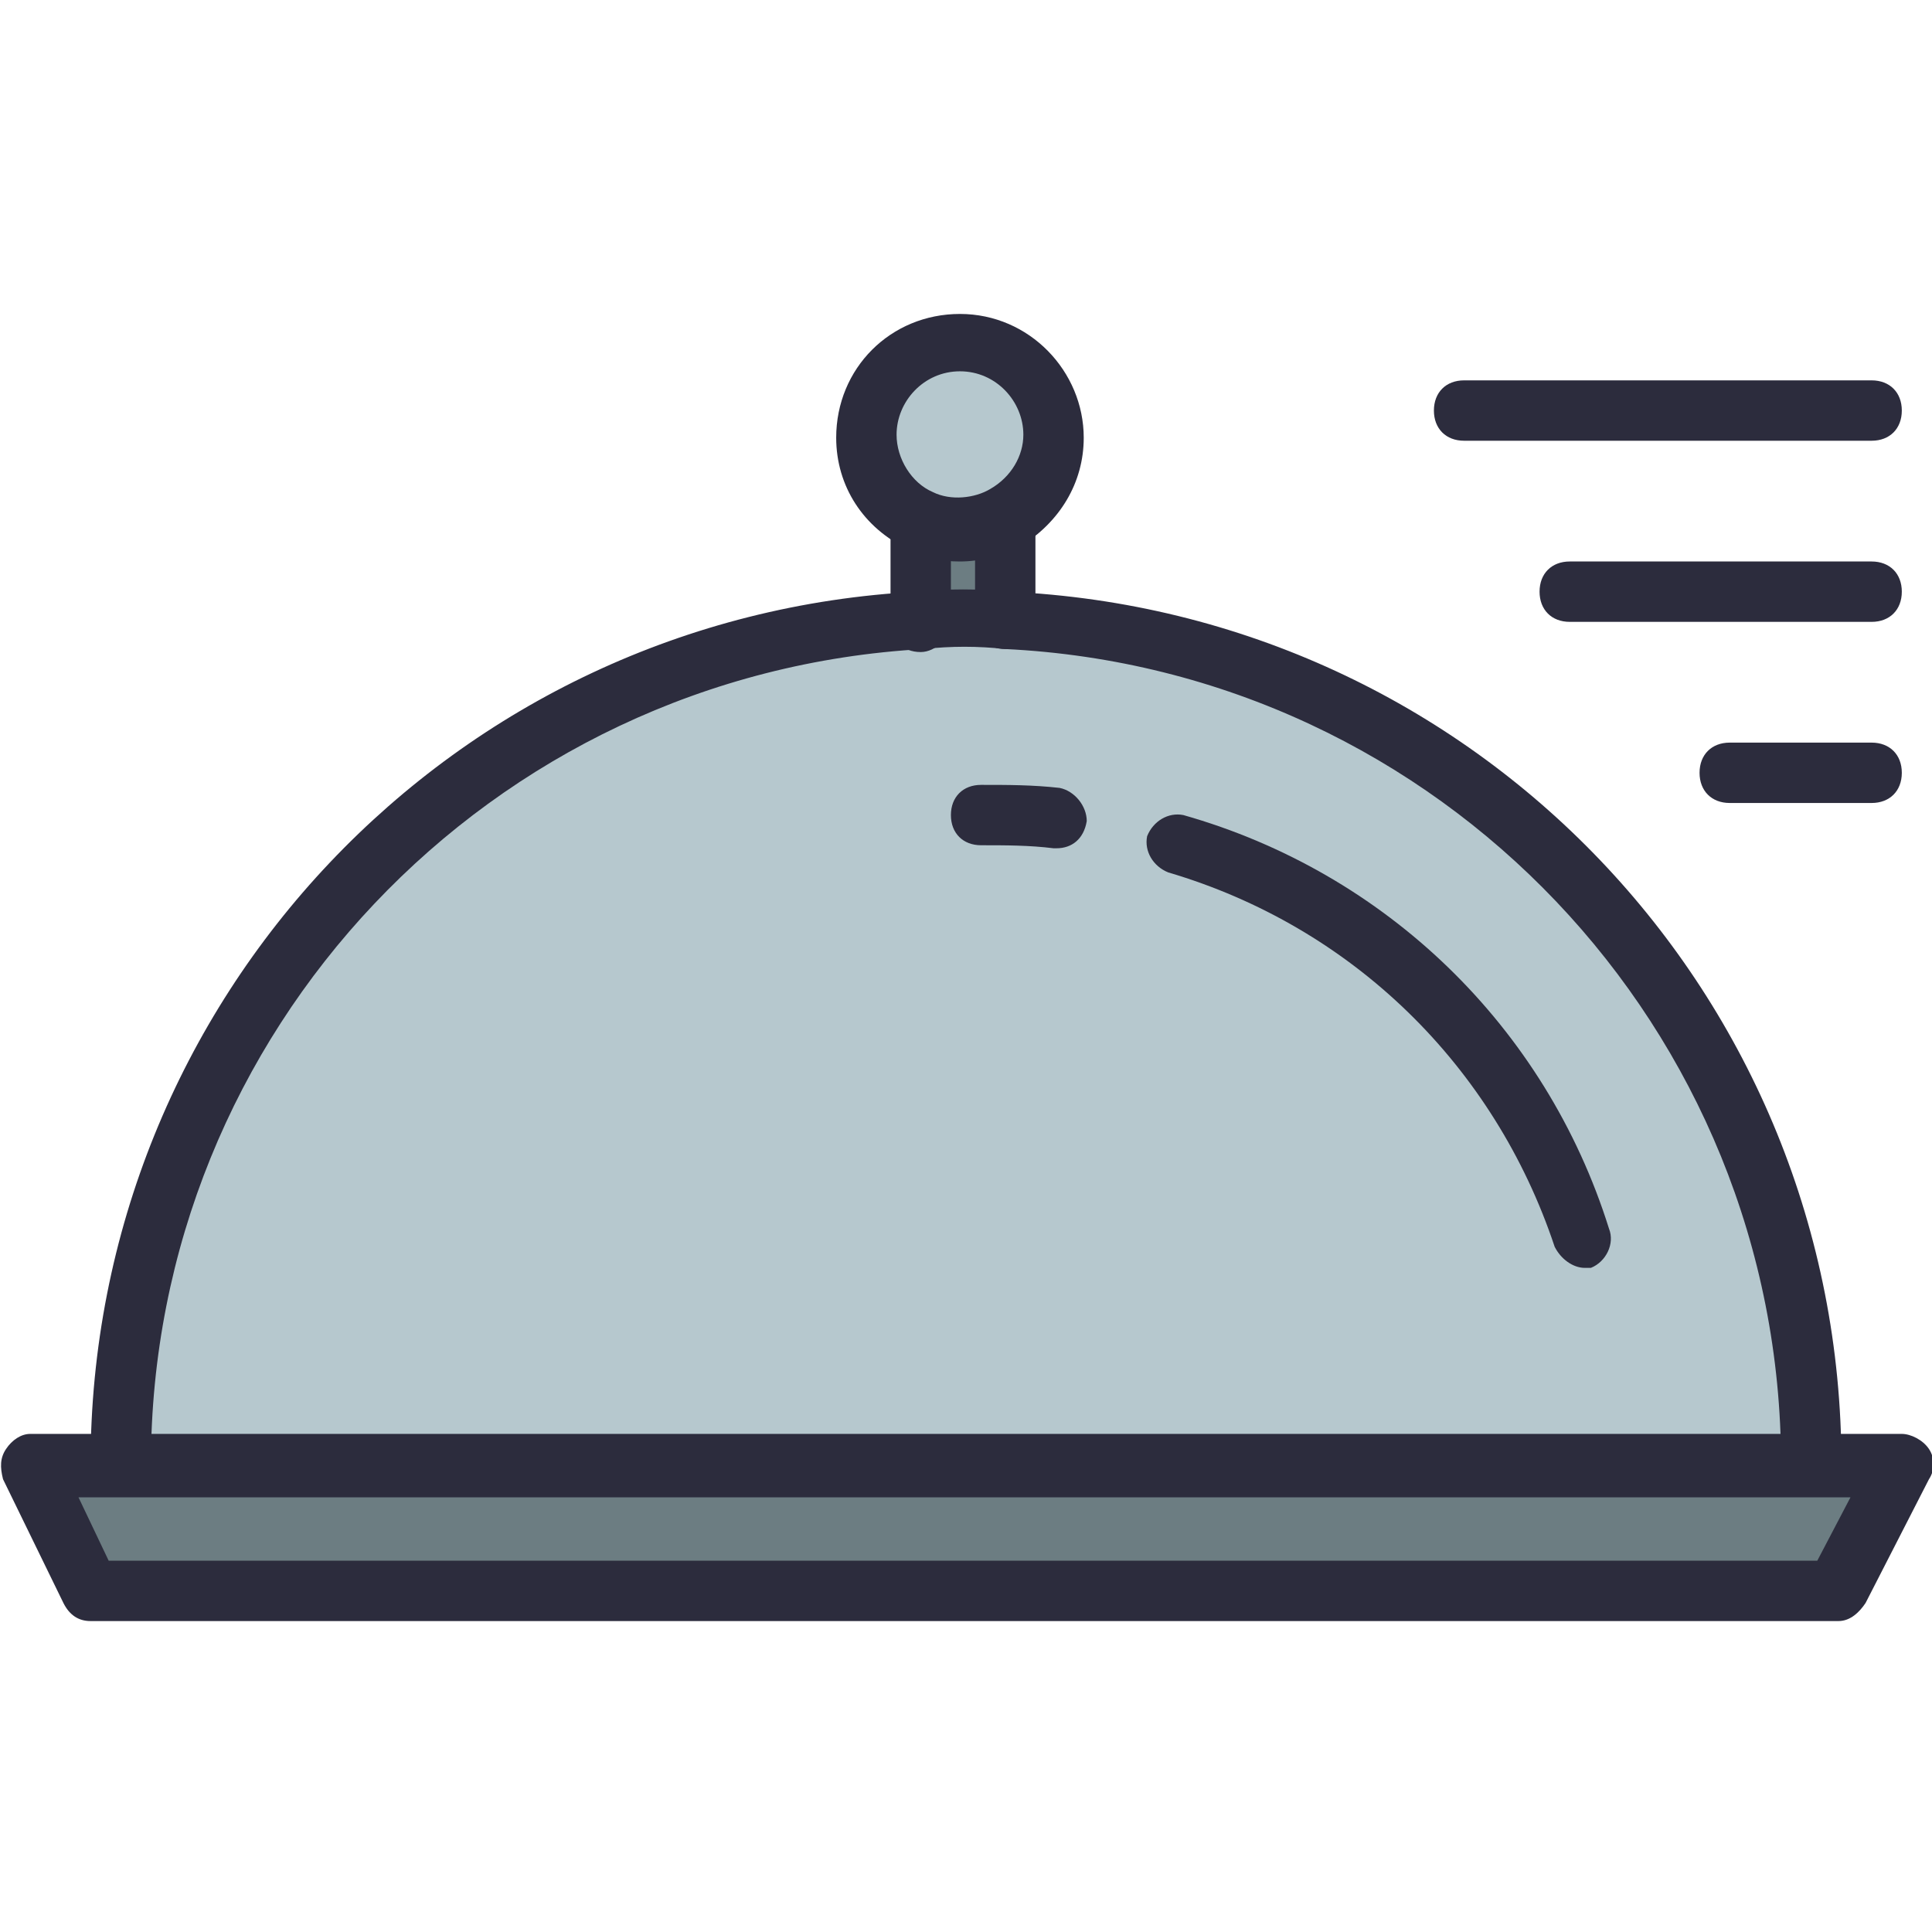
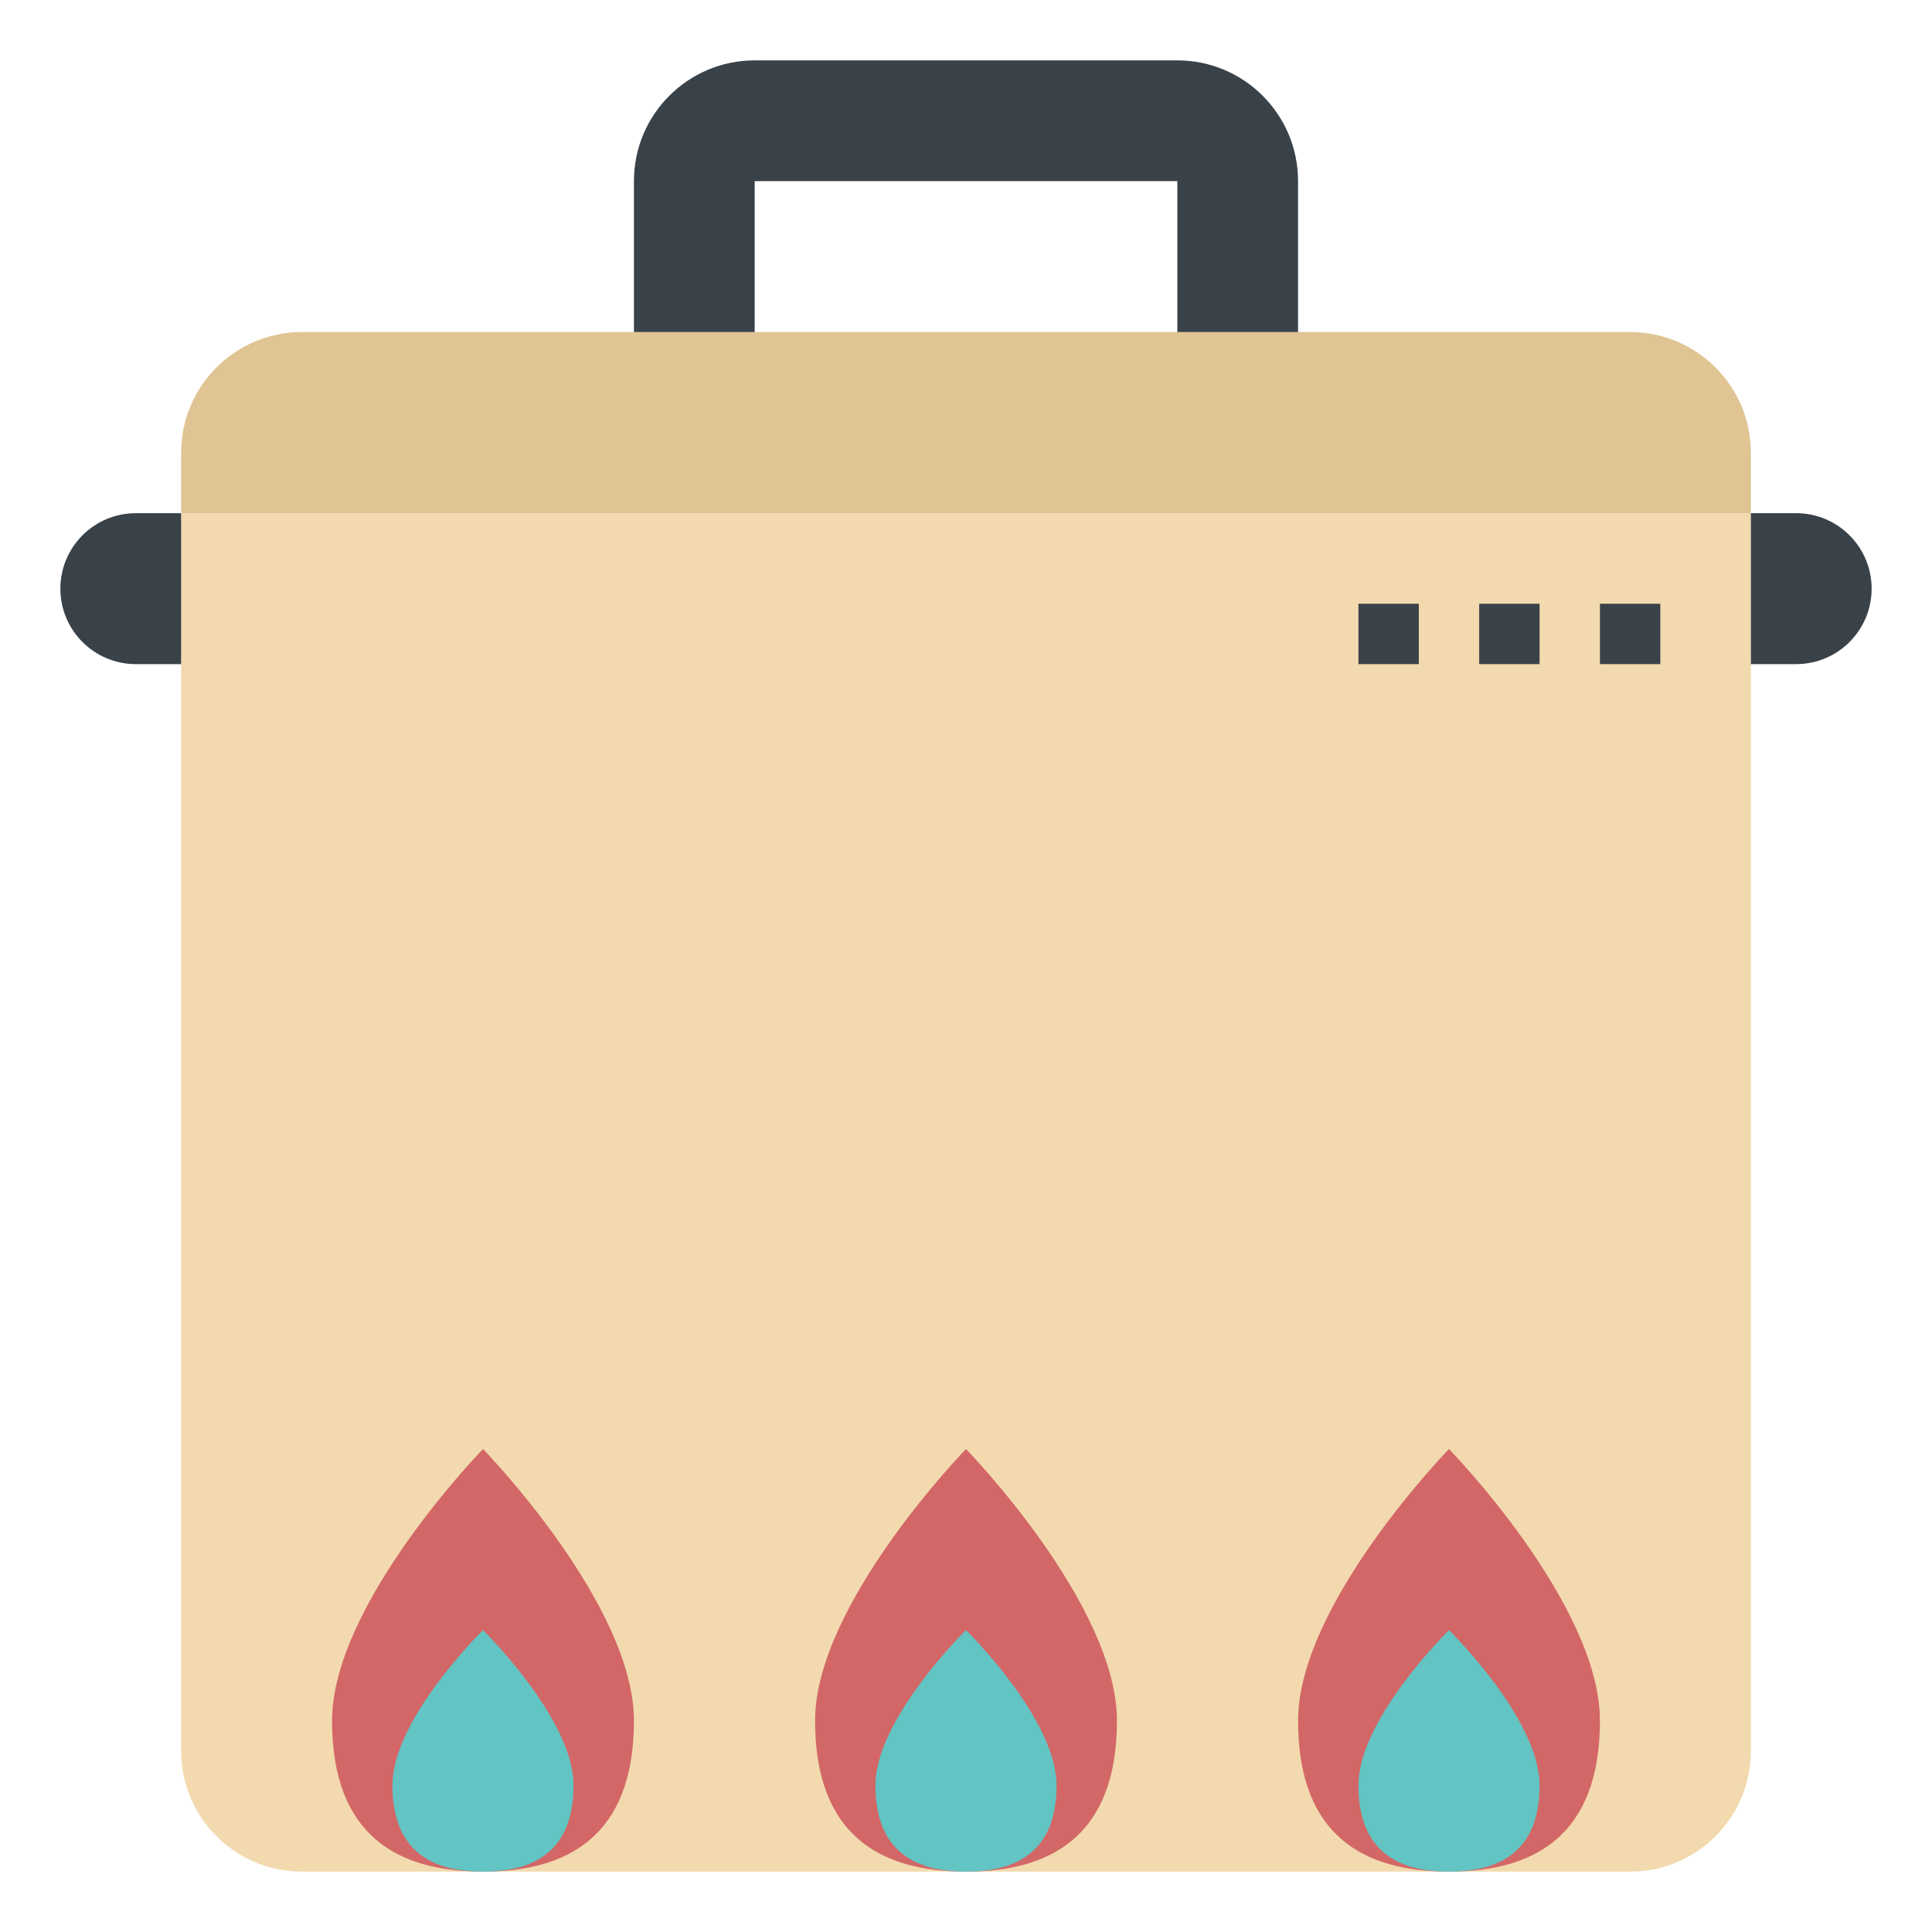
- <svg xmlns="http://www.w3.org/2000/svg" version="1.1" id="Layer_1" x="0px" y="0px" viewBox="0 0 64 64" enable-background="new 0 0 64 64" xml:space="preserve">
-   <g>
-     <g id="XMLID_6_">
-       <g>
-         <g>
-           <g>
-             <path fill="#B6C8CE" d="M30.5,20.6c0.5,0,1,0,1.5,0c0.5,0,0.9,0,1.3,0C48.2,21.2,60,33.5,60,48.5H4C4,33.6,15.7,21.4,30.5,20.6       z" />
-           </g>
-         </g>
-         <g>
-           <g>
-             <polygon fill="#6C7D82" points="60.9,52.7 3,52.7 1,48.5 4,48.5 60,48.5 63,48.5      " />
-           </g>
-         </g>
-         <g>
-           <g>
-             <path fill="#B6C8CE" d="M31.8,11.4c1.7,0,3.1,1.4,3.1,3.1c0,1.2-0.6,2.2-1.6,2.7c-0.5,0.3-1,0.4-1.5,0.4       c-0.5,0-0.9-0.1-1.3-0.3c-1.1-0.5-1.8-1.6-1.8-2.8C28.7,12.8,30.1,11.4,31.8,11.4z" />
-           </g>
-         </g>
-         <g>
-           <g>
-             <path fill="#6C7D82" d="M33.3,20.5L33.3,20.5c-0.4,0-0.9,0-1.3,0c-0.5,0-1,0-1.5,0v0v-3.2c0.4,0.2,0.9,0.3,1.3,0.3       c0.6,0,1.1-0.1,1.5-0.4V20.5z" />
-           </g>
-         </g>
-       </g>
-       <g>
-         <g>
-           <g>
-             <path fill="#2C2C3D" d="M60,49.5c-0.6,0-1-0.4-1-1c0-14.4-11.3-26.3-25.7-27c-0.9-0.1-1.8-0.1-2.7,0C16.2,22.3,5,34.2,5,48.5       c0,0.6-0.4,1-1,1s-1-0.4-1-1c0-15.4,12-28.1,27.4-28.9c1-0.1,2-0.1,3,0C48.9,20.3,61,33,61,48.5C61,49.1,60.6,49.5,60,49.5z" />
-           </g>
-         </g>
-         <g>
-           <g>
-             <path fill="#2C2C3D" d="M60.9,53.7H3c-0.4,0-0.7-0.2-0.9-0.6l-2-4.1C0,48.6,0,48.3,0.2,48c0.2-0.3,0.5-0.5,0.8-0.5h62       c0.3,0,0.7,0.2,0.9,0.5c0.2,0.3,0.2,0.7,0,1l-2.1,4.1C61.6,53.4,61.3,53.7,60.9,53.7z M3.6,51.7h56.6l1.1-2.1H2.6L3.6,51.7z" />
-           </g>
-         </g>
-         <g>
-           <g>
-             <path fill="#2C2C3D" d="M52.5,42c-0.4,0-0.8-0.3-1-0.7c-2-6-6.7-10.6-12.8-12.4c-0.5-0.2-0.8-0.7-0.7-1.2       c0.2-0.5,0.7-0.8,1.2-0.7c6.7,1.9,12,7,14.1,13.7c0.2,0.5-0.1,1.1-0.6,1.3C52.7,42,52.6,42,52.5,42z" />
-           </g>
-         </g>
-         <g>
-           <g>
-             <path fill="#2C2C3D" d="M62,14.6H48.5c-0.6,0-1-0.4-1-1s0.4-1,1-1H62c0.6,0,1,0.4,1,1S62.6,14.6,62,14.6z" />
-           </g>
-         </g>
-         <g>
-           <g>
-             <path fill="#2C2C3D" d="M62,20.6H52c-0.6,0-1-0.4-1-1s0.4-1,1-1h10c0.6,0,1,0.4,1,1S62.6,20.6,62,20.6z" />
-           </g>
-         </g>
-         <g>
-           <g>
-             <path fill="#2C2C3D" d="M62,26.6h-4.7c-0.6,0-1-0.4-1-1s0.4-1,1-1H62c0.6,0,1,0.4,1,1S62.6,26.6,62,26.6z" />
-           </g>
-         </g>
-         <g>
-           <g>
-             <path fill="#2C2C3D" d="M31.8,18.6c-0.6,0-1.2-0.1-1.7-0.4c-1.5-0.7-2.4-2.1-2.4-3.7c0-2.3,1.8-4.1,4.1-4.1       c2.3,0,4.1,1.9,4.1,4.1c0,1.5-0.8,2.8-2.1,3.6C33.2,18.4,32.5,18.6,31.8,18.6z M31.8,12.3c-1.2,0-2.1,1-2.1,2.1       c0,0.8,0.5,1.6,1.2,1.9c0.6,0.3,1.4,0.2,1.9-0.1c0.7-0.4,1.1-1.1,1.1-1.8C33.9,13.3,33,12.3,31.8,12.3z" />
-           </g>
-         </g>
-         <g>
-           <g>
-             <path fill="#2C2C3D" d="M30.5,21.6c-0.6,0-1-0.4-1-1v-3.2c0-0.6,0.4-1,1-1s1,0.4,1,1v3.2C31.5,21.1,31,21.6,30.5,21.6z" />
-           </g>
-         </g>
-         <g>
-           <g>
-             <path fill="#2C2C3D" d="M33.3,21.5c-0.6,0-1-0.4-1-1v-3.3c0-0.6,0.4-1,1-1s1,0.4,1,1v3.3C34.3,21.1,33.9,21.5,33.3,21.5z" />
-           </g>
-         </g>
-         <g>
-           <g>
-             <path fill="#2C2C3D" d="M35,28.1c0,0-0.1,0-0.1,0C34.1,28,33.3,28,32.5,28c-0.6,0-1-0.4-1-1s0.4-1,1-1c0.9,0,1.7,0,2.6,0.1       c0.5,0.1,0.9,0.6,0.9,1.1C35.9,27.8,35.5,28.1,35,28.1z" />
-           </g>
-         </g>
-       </g>
-     </g>
-   </g>
+ <svg xmlns="http://www.w3.org/2000/svg" version="1.1" id="_x31_-outline-expand" x="0px" y="0px" viewBox="0 0 64 64" style="enable-background:new 0 0 64 64;" xml:space="preserve">
+   <path style="fill:#F2DAAE;" d="M54,62H10c-2.209,0-4-1.791-4-4V17h52v41C58,60.209,56.209,62,54,62L54,62z" />
+   <path style="fill:#E0C494;" d="M58,17H6v-2c0-2.209,1.791-4,4-4h44c2.209,0,4,1.791,4,4V17z" />
+   <path style="fill:#3A4249;" d="M6,22H4.5C3.119,22,2,20.881,2,19.5C2,18.119,3.119,17,4.5,17H6V22z" />
+   <path style="fill:#3A4249;" d="M59.5,22H58v-5h1.5c1.381,0,2.5,1.119,2.5,2.5C62,20.881,60.881,22,59.5,22L59.5,22z" />
+   <path style="fill:#3A4249;" d="M21,11V6c0-2.209,1.791-4,4-4h14c2.209,0,4,1.791,4,4v5h-4V6H25v5H21z" />
+   <path style="fill:#D36767;" d="M21,57c0,3.866-2.239,5-5,5s-5-1.134-5-5c0-3.866,5-9,5-9S21,53.134,21,57L21,57z" />
+   <path style="fill:#62C4C3;" d="M19,59.143C19,61.352,17.657,62,16,62s-3-0.648-3-2.857C13,56.934,16,54,16,54S19,56.934,19,59.143  L19,59.143z" />
+   <path style="fill:#D36767;" d="M37,57c0,3.866-2.239,5-5,5c-2.761,0-5-1.134-5-5c0-3.866,5-9,5-9S37,53.134,37,57L37,57z" />
+   <path style="fill:#62C4C3;" d="M35,59.143C35,61.352,33.657,62,32,62s-3-0.648-3-2.857C29,56.934,32,54,32,54S35,56.934,35,59.143  L35,59.143z" />
+   <path style="fill:#D36767;" d="M53,57c0,3.866-2.239,5-5,5c-2.761,0-5-1.134-5-5c0-3.866,5-9,5-9S53,53.134,53,57L53,57z" />
+   <path style="fill:#62C4C3;" d="M51,59.143C51,61.352,49.657,62,48,62c-1.657,0-3-0.648-3-2.857C45,56.934,48,54,48,54  S51,56.934,51,59.143L51,59.143z" />
+   <rect x="53" y="20" style="fill:#3A4249;" width="2" height="2" />
+   <rect x="49" y="20" style="fill:#3A4249;" width="2" height="2" />
+   <rect x="45" y="20" style="fill:#3A4249;" width="2" height="2" />
</svg>
